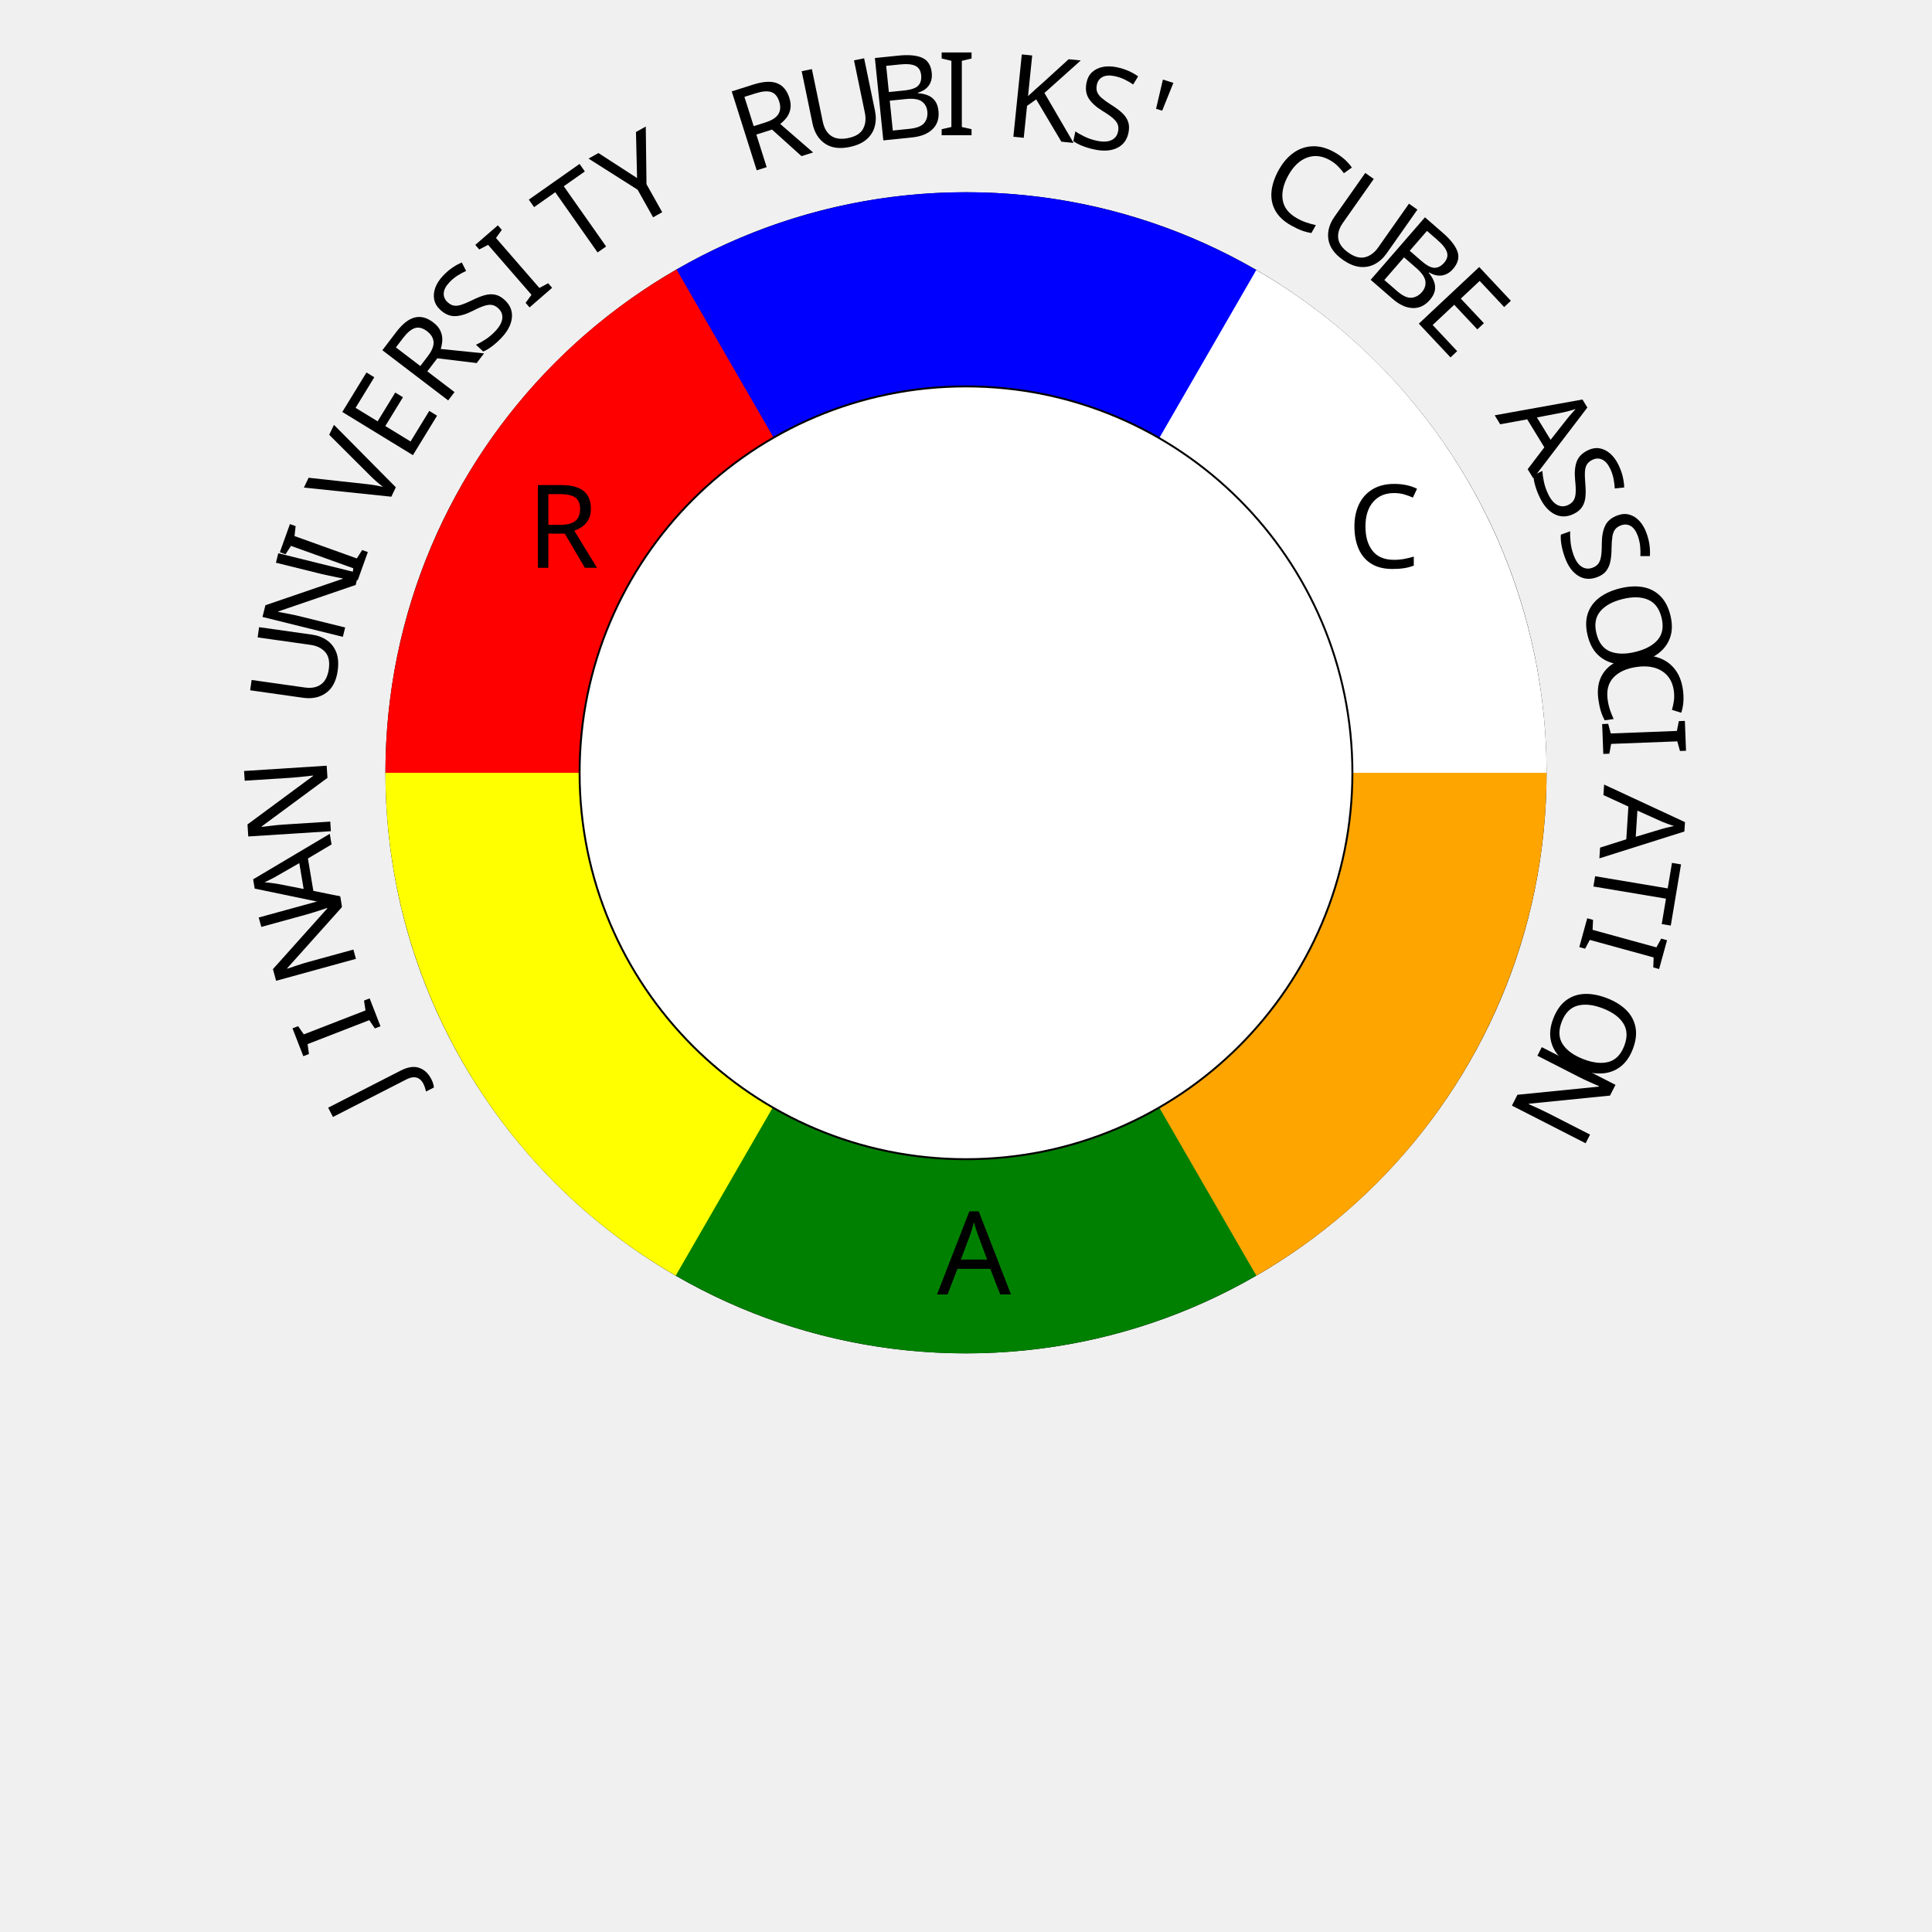
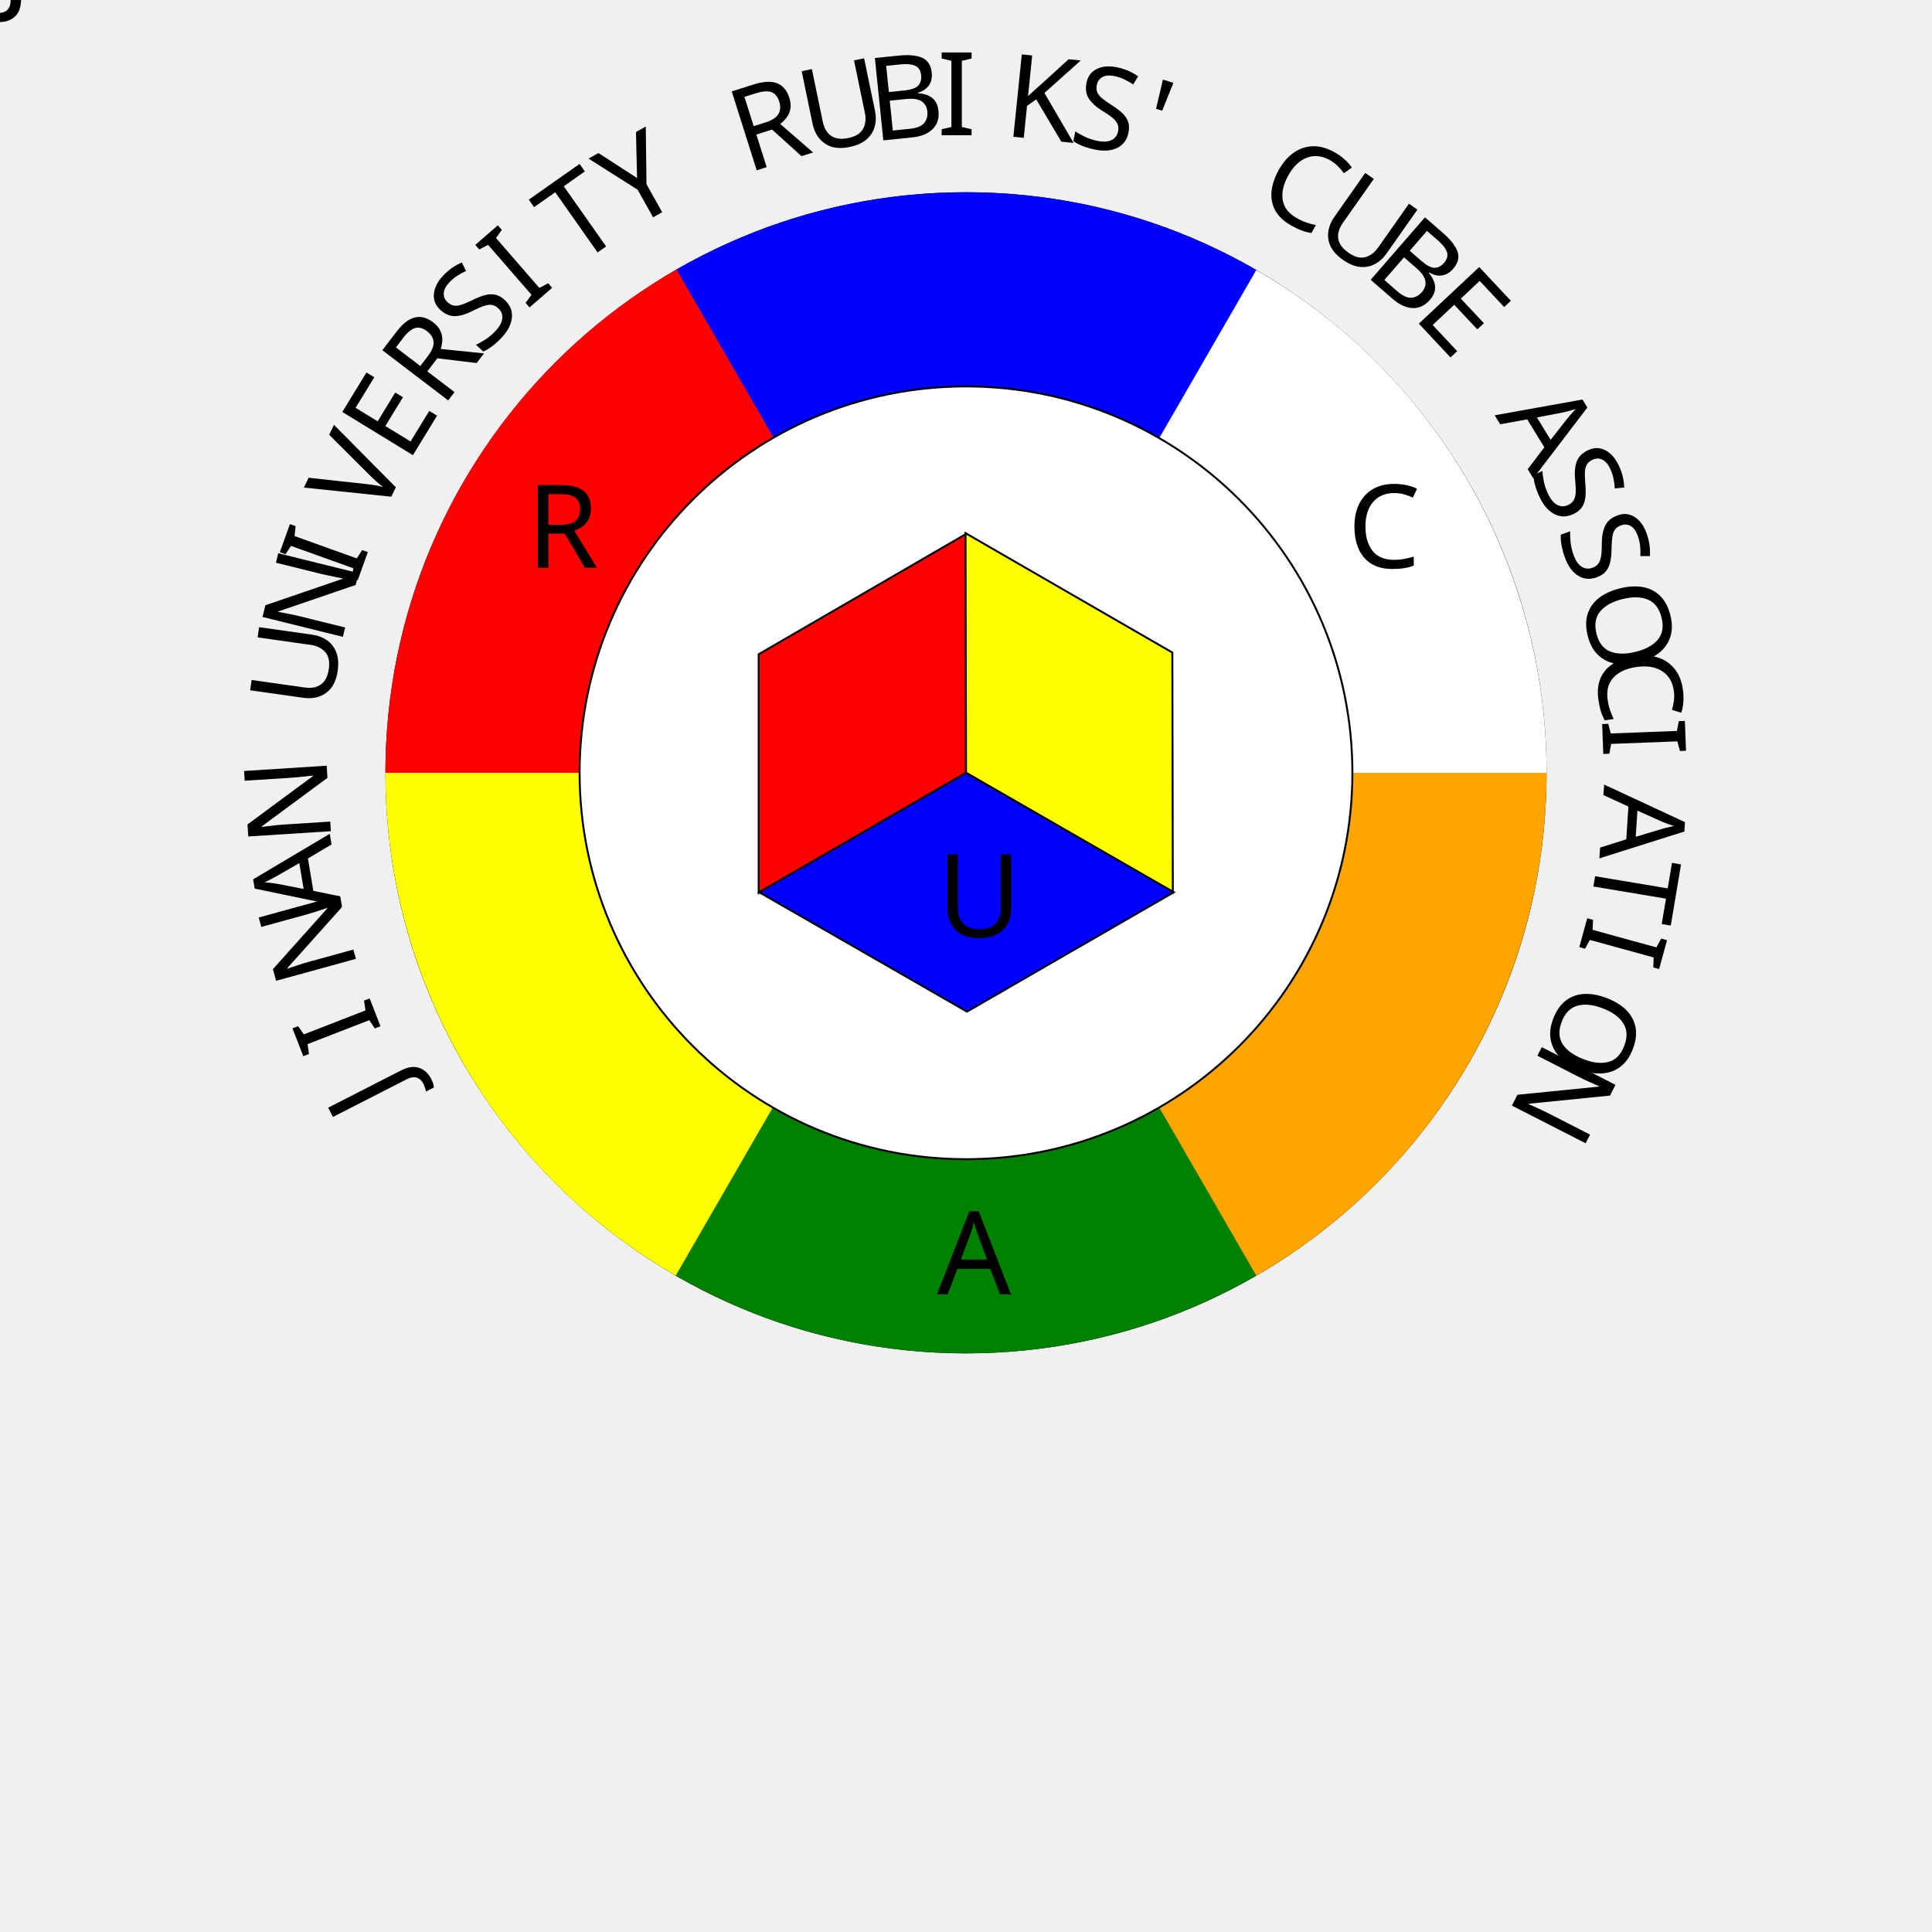
<svg xmlns="http://www.w3.org/2000/svg" version="1.1" viewBox="0 0 1000 1000">
  <circle cx="500" cy="400" r="300" fill="white" stroke="black" />
  <line x1="500" y1="100" x2="500" y2="200" stroke="#000000" />
  <line x1="500" y1="100" x2="500" y2="200" transform="rotate(60 500 400)" stroke="#000000" />
  <line x1="500" y1="100" x2="500" y2="200" transform="rotate(120 500 400)" stroke="#000000" />
  <line x1="500" y1="100" x2="500" y2="200" transform="rotate(180 500 400)" stroke="#000000" />
  <line x1="500" y1="100" x2="500" y2="200" transform="rotate(240 500 400)" stroke="#000000" />
  <line x1="500" y1="100" x2="500" y2="200" transform="rotate(300 500 400)" stroke="#000000" />
  <path d="M500 400 L500 100 A300 300 0 0 0 240.192 250" fill="blue" stroke="blue" transform="rotate(30 500 400)" />
  <path d="M500 400 L500 100 A300 300 0 0 0 240.192 250" fill="white" stroke="white" transform="rotate(90 500 400)" />
  <path d="M500 400 L500 100 A300 300 0 0 0 240.192 250" fill="orange" stroke="orange" transform="rotate(150 500 400)" />
  <path d="M500 400 L500 100 A300 300 0 0 0 240.192 250" fill="green" stroke="green" transform="rotate(210 500 400)" />
  <path d="M500 400 L500 100 A300 300 0 0 0 240.192 250" fill="yellow" stroke="yellow" transform="rotate(270 500 400)" />
  <path d="M500 400 L500 100 A300 300 0 0 0 240.192 250" fill="red" stroke="red" transform="rotate(330 500 400)" />
  <circle cx="500" cy="400" r="200" fill="white" stroke="black" />
  <text x="272.606" y="293.907" font-family="Ubuntu Mono" font-size="60">R</text>
  <text x="697.394" y="293.907" font-family="Ubuntu Mono" font-size="60">C</text>
  <text x="485" y="670" font-family="Ubuntu Mono" font-size="60">A</text>
+   <polygon points="500,276.393 500,400 392.696,462.235 392.696,338.629" fill="red" stroke="black" />
+   <polygon points="500,276.393 500,400 392.696,462.235 392.696,338.629" fill="yellow" stroke="black" transform="rotate(120 500 400)" />
+   <polygon points="500,276.393 500,400 392.696,462.235 392.696,338.629" fill="blue" stroke="black" transform="rotate(240 500 400)" />
+   <text x="" y="" font-family="Ubuntu Mono" font-size="60">J</text>
+   <text x="" y="" font-family="Ubuntu Mono" font-size="60">N</text>
+   <text x="485" y="485" font-family="Ubuntu Mono" font-size="60">U</text>
  <text x="485" y="70" font-family="Ubuntu Mono" font-size="60" transform="rotate(-117.0732 500 400)">J</text>
  <text x="485" y="70" font-family="Ubuntu Mono" font-size="60" transform="rotate(-111.2195 500 400)">I</text>
  <text x="485" y="70" font-family="Ubuntu Mono" font-size="60" transform="rotate(-105.3659 500 400)">N</text>
  <text x="485" y="70" font-family="Ubuntu Mono" font-size="60" transform="rotate(-99.5122 500 400)">A</text>
  <text x="485" y="70" font-family="Ubuntu Mono" font-size="60" transform="rotate(-93.65854 500 400)">N</text>
  <text x="485" y="70" font-family="Ubuntu Mono" font-size="60" transform="rotate(-87.80488 500 400)"> </text>
  <text x="485" y="70" font-family="Ubuntu Mono" font-size="60" transform="rotate(-81.95122 500 400)">U</text>
  <text x="485" y="70" font-family="Ubuntu Mono" font-size="60" transform="rotate(-76.09756 500 400)">N</text>
  <text x="485" y="70" font-family="Ubuntu Mono" font-size="60" transform="rotate(-70.2439 500 400)">I</text>
  <text x="485" y="70" font-family="Ubuntu Mono" font-size="60" transform="rotate(-64.39024 500 400)">V</text>
  <text x="485" y="70" font-family="Ubuntu Mono" font-size="60" transform="rotate(-58.53659 500 400)">E</text>
  <text x="485" y="70" font-family="Ubuntu Mono" font-size="60" transform="rotate(-52.68293 500 400)">R</text>
  <text x="485" y="70" font-family="Ubuntu Mono" font-size="60" transform="rotate(-46.82927 500 400)">S</text>
  <text x="485" y="70" font-family="Ubuntu Mono" font-size="60" transform="rotate(-40.97561 500 400)">I</text>
  <text x="485" y="70" font-family="Ubuntu Mono" font-size="60" transform="rotate(-35.12195 500 400)">T</text>
  <text x="485" y="70" font-family="Ubuntu Mono" font-size="60" transform="rotate(-29.26829 500 400)">Y</text>
  <text x="485" y="70" font-family="Ubuntu Mono" font-size="60" transform="rotate(-23.41463 500 400)"> </text>
  <text x="485" y="70" font-family="Ubuntu Mono" font-size="60" transform="rotate(-17.56098 500 400)">R</text>
  <text x="485" y="70" font-family="Ubuntu Mono" font-size="60" transform="rotate(-11.70732 500 400)">U</text>
  <text x="485" y="70" font-family="Ubuntu Mono" font-size="60" transform="rotate(-5.853659 500 400)">B</text>
  <text x="485" y="70" font-family="Ubuntu Mono" font-size="60" transform="rotate(0 500 400)">I</text>
  <text x="485" y="70" font-family="Ubuntu Mono" font-size="60" transform="rotate(5.853659 500 400)">K</text>
  <text x="485" y="70" font-family="Ubuntu Mono" font-size="60" transform="rotate(11.70732 500 400)">S</text>
  <text x="485" y="70" font-family="Ubuntu Mono" font-size="60" transform="rotate(17.56098 500 400)">'</text>
  <text x="485" y="70" font-family="Ubuntu Mono" font-size="60" transform="rotate(23.41463 500 400)"> </text>
  <text x="485" y="70" font-family="Ubuntu Mono" font-size="60" transform="rotate(29.26829 500 400)">C</text>
  <text x="485" y="70" font-family="Ubuntu Mono" font-size="60" transform="rotate(35.12195 500 400)">U</text>
  <text x="485" y="70" font-family="Ubuntu Mono" font-size="60" transform="rotate(40.97561 500 400)">B</text>
  <text x="485" y="70" font-family="Ubuntu Mono" font-size="60" transform="rotate(46.82927 500 400)">E</text>
  <text x="485" y="70" font-family="Ubuntu Mono" font-size="60" transform="rotate(52.68293 500 400)"> </text>
  <text x="485" y="70" font-family="Ubuntu Mono" font-size="60" transform="rotate(58.53659 500 400)">A</text>
  <text x="485" y="70" font-family="Ubuntu Mono" font-size="60" transform="rotate(64.39024 500 400)">S</text>
  <text x="485" y="70" font-family="Ubuntu Mono" font-size="60" transform="rotate(70.2439 500 400)">S</text>
  <text x="485" y="70" font-family="Ubuntu Mono" font-size="60" transform="rotate(76.09756 500 400)">O</text>
  <text x="485" y="70" font-family="Ubuntu Mono" font-size="60" transform="rotate(81.95122 500 400)">C</text>
  <text x="485" y="70" font-family="Ubuntu Mono" font-size="60" transform="rotate(87.80488 500 400)">I</text>
  <text x="485" y="70" font-family="Ubuntu Mono" font-size="60" transform="rotate(93.65854 500 400)">A</text>
  <text x="485" y="70" font-family="Ubuntu Mono" font-size="60" transform="rotate(99.5122 500 400)">T</text>
  <text x="485" y="70" font-family="Ubuntu Mono" font-size="60" transform="rotate(105.3659 500 400)">I</text>
  <text x="485" y="70" font-family="Ubuntu Mono" font-size="60" transform="rotate(111.2195 500 400)">O</text>
  <text x="485" y="70" font-family="Ubuntu Mono" font-size="60" transform="rotate(117.0732 500 400)">N</text>
</svg>
